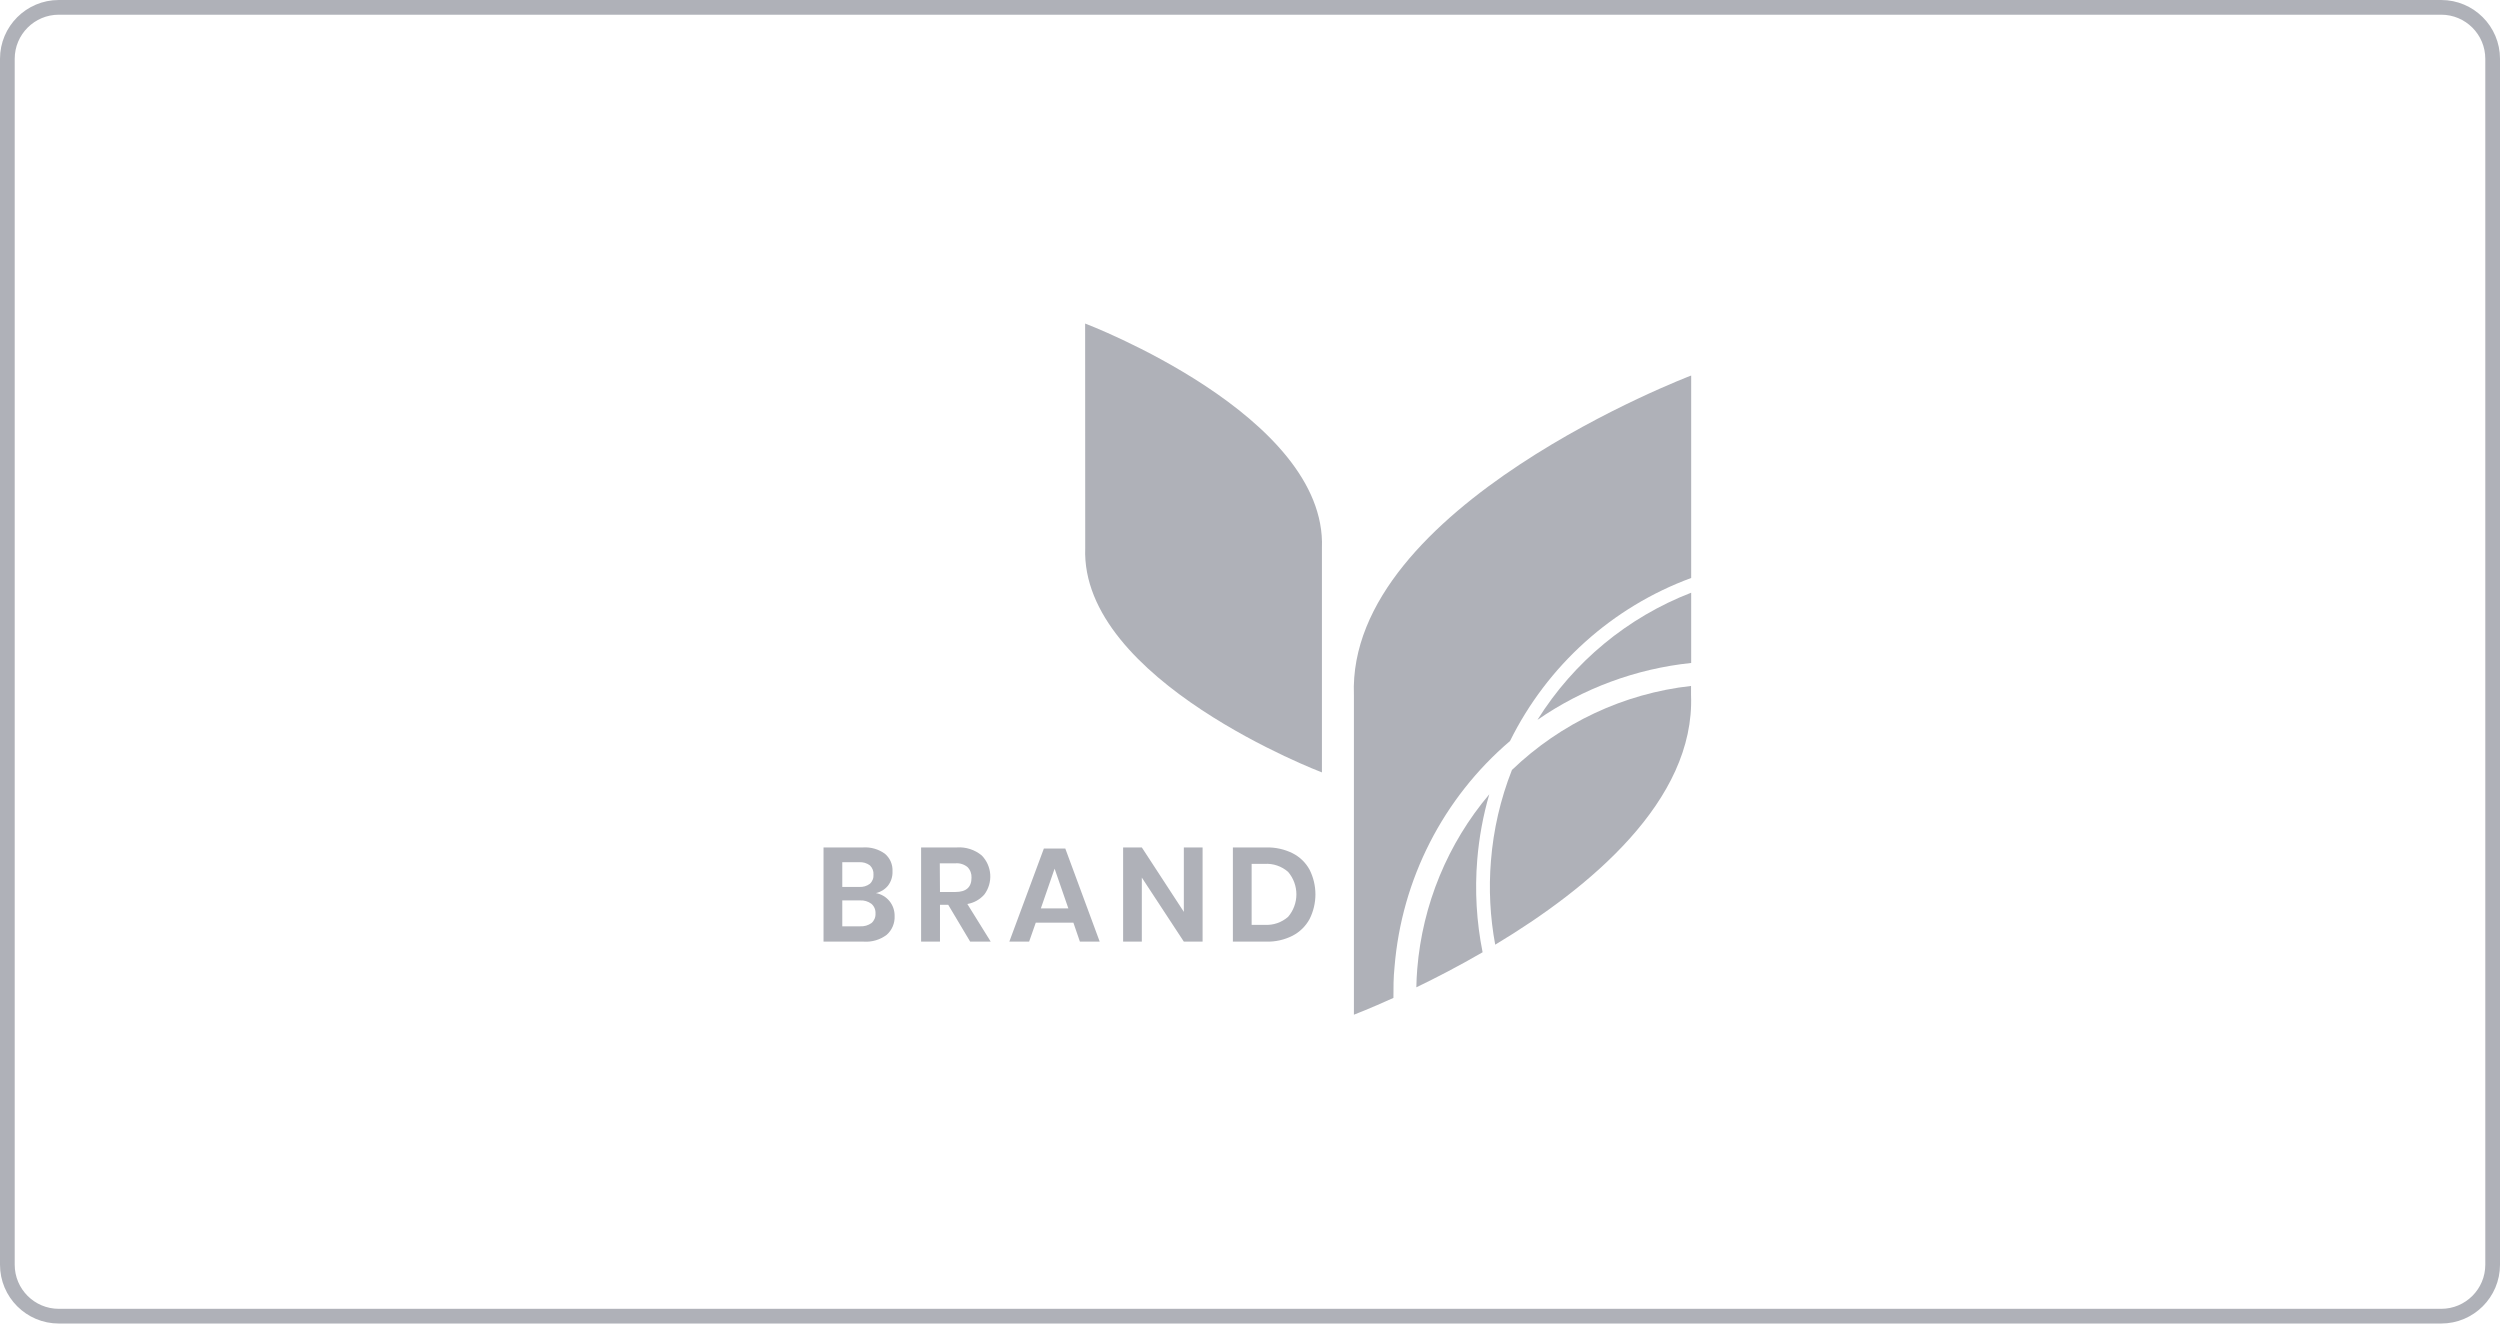
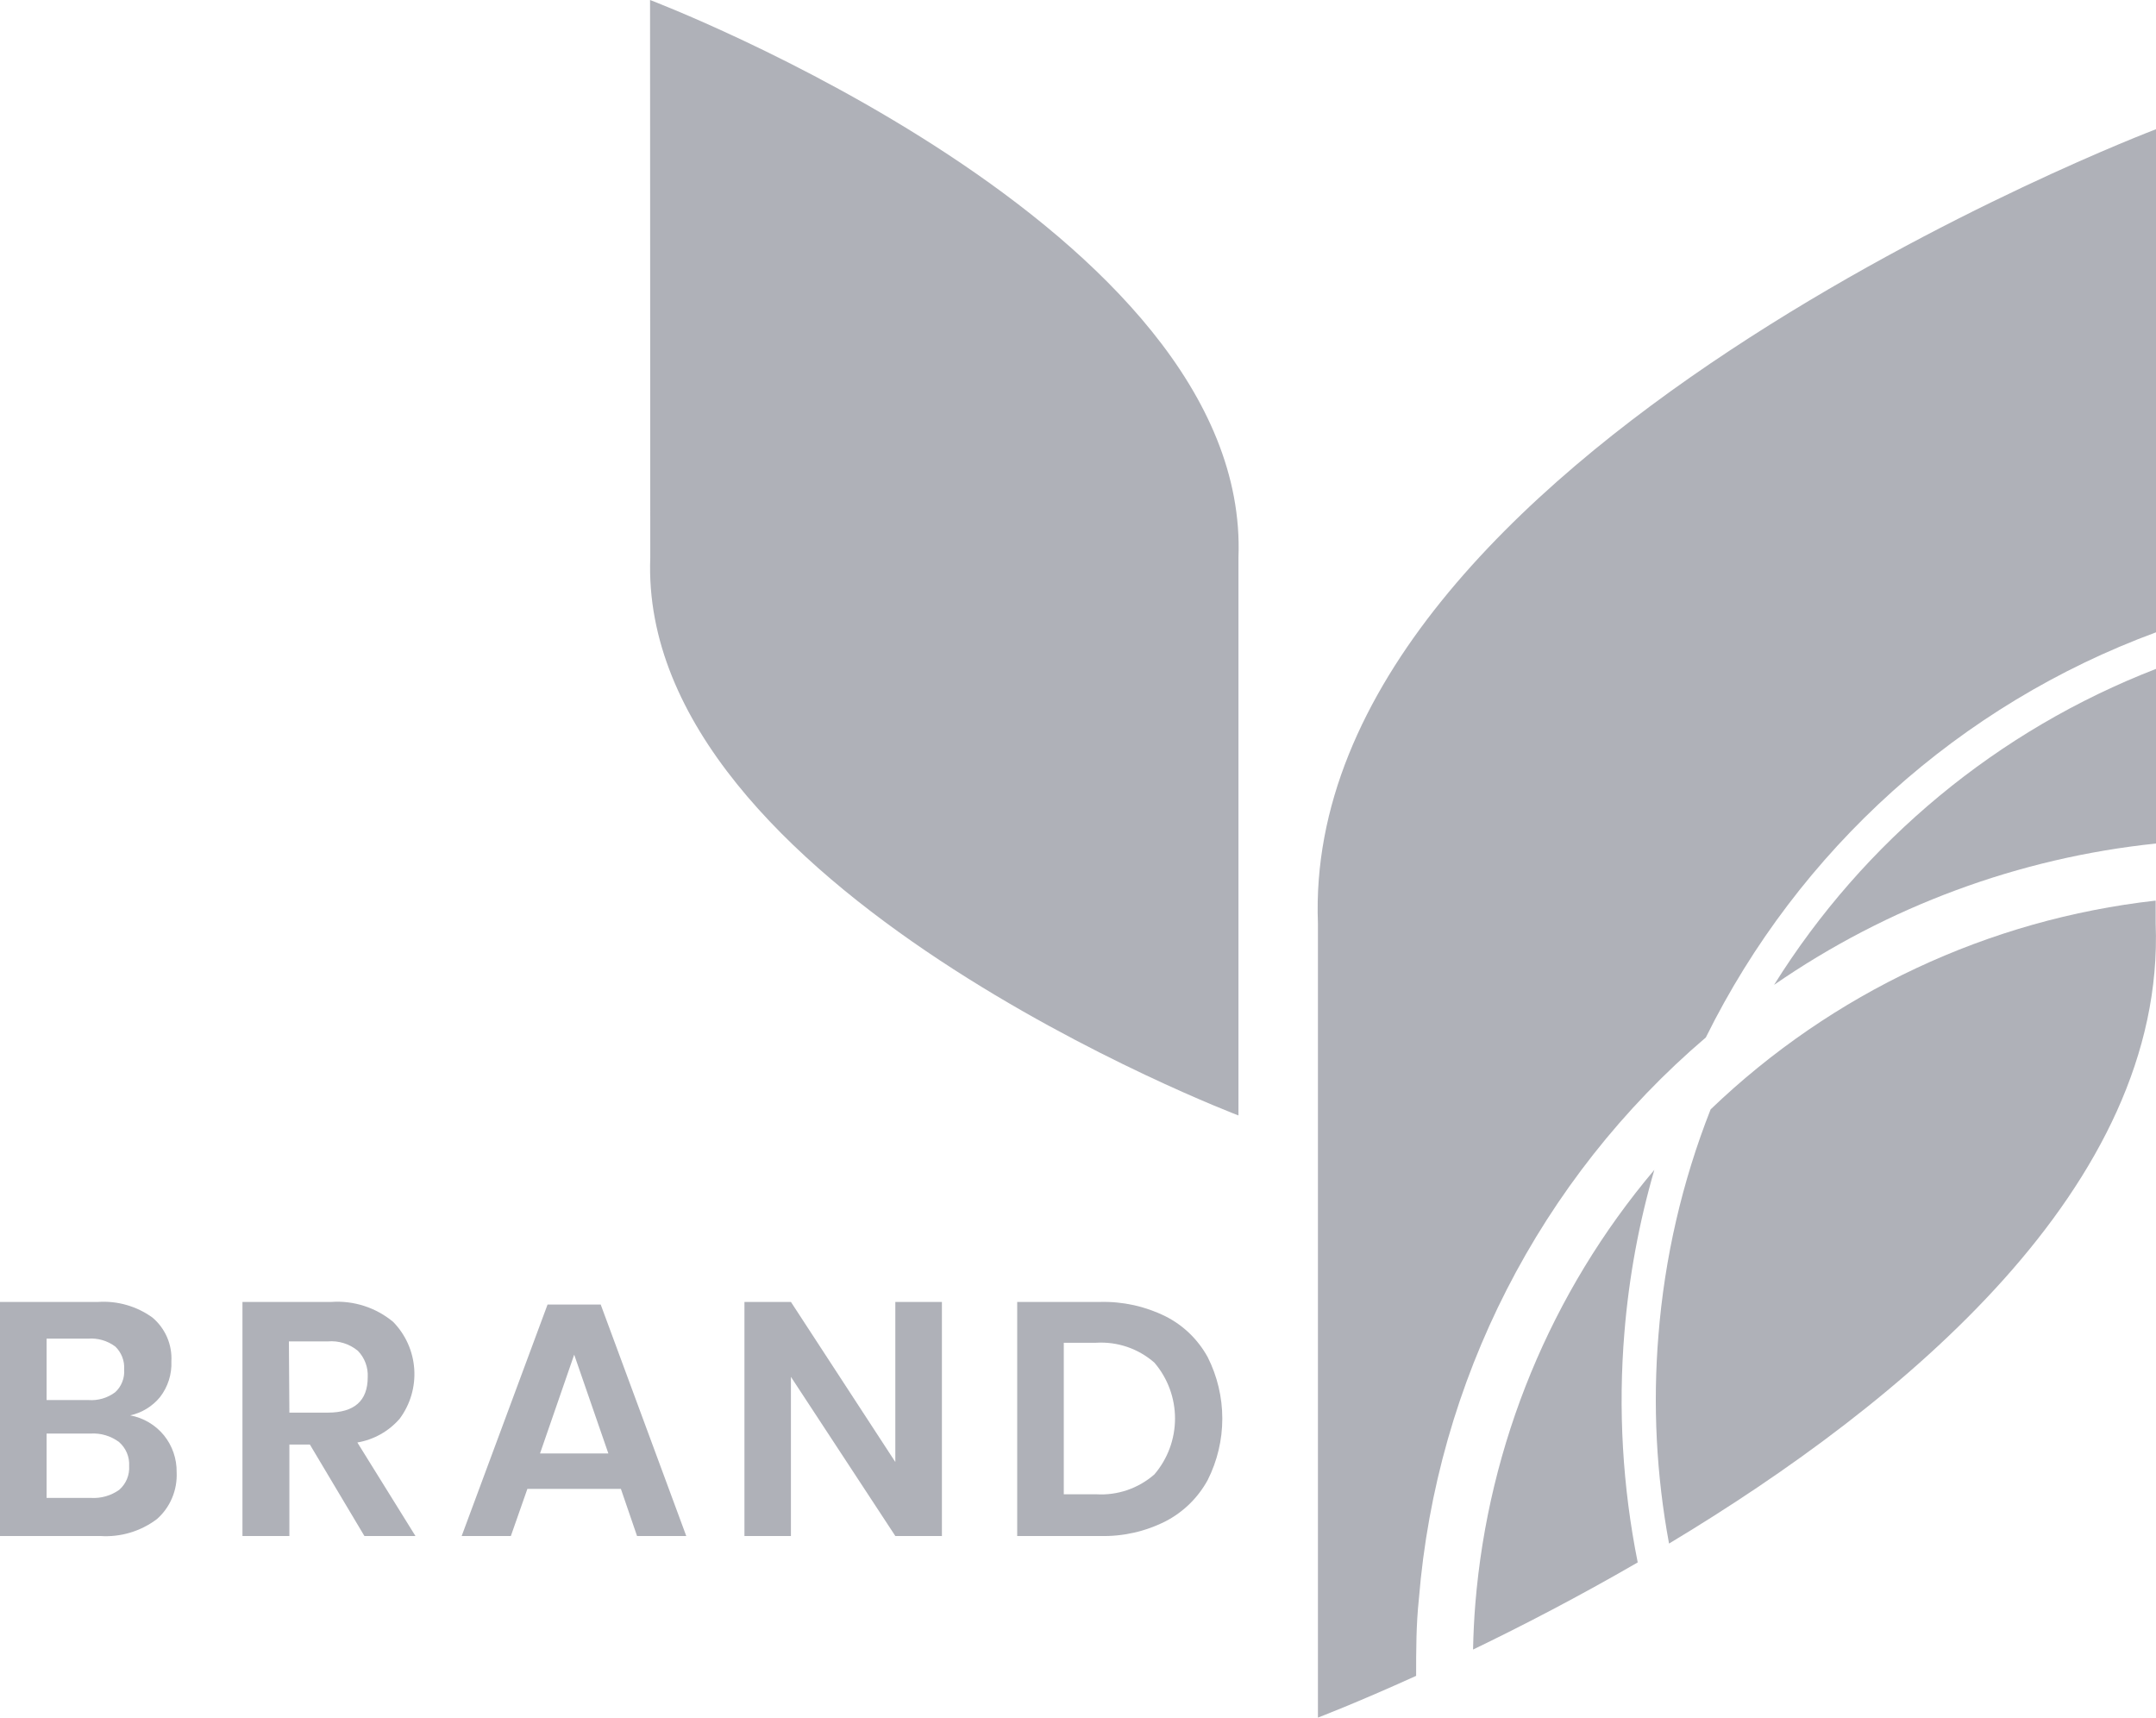
- <svg xmlns="http://www.w3.org/2000/svg" width="170" height="90" viewBox="0 0 170 90" fill="none">
-   <rect x="0.5" y="0.5" width="169" height="89" rx="3.5" stroke="#AFB1B8" />
-   <path d="M60.488 61.278C60.718 61.563 60.84 61.921 60.834 62.288C60.845 62.528 60.803 62.767 60.71 62.988C60.618 63.209 60.477 63.406 60.297 63.565C59.851 63.904 59.298 64.069 58.739 64.031H56V57.626H58.683C59.213 57.591 59.738 57.741 60.17 58.052C60.343 58.197 60.48 58.381 60.571 58.589C60.661 58.797 60.702 59.023 60.69 59.25C60.706 59.603 60.595 59.951 60.379 60.23C60.17 60.484 59.883 60.66 59.562 60.73C59.925 60.797 60.254 60.991 60.488 61.278ZM57.275 60.311H58.422C58.682 60.33 58.941 60.255 59.151 60.098C59.237 60.02 59.304 59.922 59.346 59.814C59.389 59.706 59.406 59.589 59.397 59.472C59.405 59.356 59.387 59.24 59.345 59.132C59.303 59.024 59.238 58.926 59.154 58.846C58.938 58.685 58.671 58.609 58.403 58.631H57.275V60.311ZM59.263 62.767C59.355 62.687 59.427 62.586 59.474 62.474C59.521 62.361 59.542 62.238 59.534 62.116C59.541 61.993 59.52 61.869 59.472 61.755C59.423 61.641 59.35 61.54 59.257 61.459C59.032 61.292 58.756 61.21 58.478 61.228H57.275V62.989H58.493C58.767 63.005 59.039 62.927 59.263 62.767Z" fill="#AFB1B8" />
-   <path d="M65.972 64.031L64.48 61.528H63.919V64.031H62.635V57.626H65.066C65.678 57.583 66.284 57.778 66.758 58.171C67.098 58.518 67.302 58.976 67.336 59.462C67.369 59.948 67.228 60.43 66.939 60.821C66.639 61.166 66.229 61.396 65.779 61.472L67.369 64.031H65.972ZM63.919 60.655H64.969C65.698 60.655 66.063 60.332 66.063 59.685C66.07 59.553 66.05 59.421 66.004 59.297C65.958 59.173 65.887 59.06 65.795 58.965C65.564 58.773 65.268 58.68 64.969 58.706H63.906L63.919 60.655Z" fill="#AFB1B8" />
-   <path d="M72.991 62.742H70.432L69.98 64.031H68.634L70.984 57.698H72.439L74.78 64.031H73.433L72.991 62.742ZM72.648 61.772L71.713 59.069L70.778 61.772H72.648Z" fill="#AFB1B8" />
-   <path d="M81.776 64.031H80.501L77.644 59.676V64.031H76.372V57.626H77.644L80.501 62.007V57.626H81.776V64.031Z" fill="#AFB1B8" />
-   <path d="M89.05 62.498C88.786 62.982 88.385 63.375 87.897 63.628C87.342 63.909 86.726 64.048 86.105 64.031H83.836V57.626H86.105C86.725 57.61 87.34 57.745 87.897 58.021C88.385 58.267 88.787 58.657 89.05 59.138C89.312 59.658 89.449 60.234 89.449 60.818C89.449 61.402 89.312 61.977 89.05 62.498ZM87.591 62.345C87.955 61.919 88.155 61.377 88.155 60.816C88.155 60.255 87.955 59.713 87.591 59.288C87.151 58.902 86.578 58.707 85.996 58.743H85.111V62.889H85.996C86.578 62.926 87.151 62.73 87.591 62.345Z" fill="#AFB1B8" />
-   <path d="M73.789 22C73.789 22 90.24 28.236 89.891 37.26V52.523C89.891 52.523 73.452 46.284 73.795 37.26L73.789 22Z" fill="#AFB1B8" />
-   <path d="M104.548 48.95C107.655 46.803 111.249 45.473 115 45.082V40.304C110.677 41.977 107.01 45.01 104.548 48.95Z" fill="#AFB1B8" />
-   <path d="M102.681 50.389C105.224 45.248 109.633 41.281 115 39.303V25.536C115 25.536 91.571 34.419 92.066 47.27V69C92.066 69 93.11 68.603 94.753 67.858C94.753 67.163 94.753 66.463 94.828 65.758C95.312 59.793 98.137 54.264 102.681 50.389Z" fill="#AFB1B8" />
-   <path d="M100.453 58.462C100.576 56.955 100.85 55.464 101.272 54.012C98.443 57.359 96.73 61.512 96.373 65.887C96.339 66.3 96.32 66.713 96.311 67.138C97.641 66.497 99.19 65.696 100.817 64.754C100.402 62.684 100.279 60.566 100.453 58.462Z" fill="#AFB1B8" />
-   <path d="M101.384 58.54C101.228 60.444 101.326 62.36 101.674 64.238C108.075 60.392 115.268 54.45 114.991 47.27V46.644C110.417 47.157 106.138 49.165 102.812 52.357C102.033 54.336 101.552 56.419 101.384 58.54Z" fill="#AFB1B8" />
+ <svg xmlns="http://www.w3.org/2000/svg" width="59" height="47" viewBox="0 0 59 47" fill="none">
+   <path d="M4.488 39.278C4.718 39.563 4.84 39.921 4.834 40.288C4.845 40.528 4.803 40.767 4.71 40.988C4.618 41.209 4.477 41.406 4.298 41.565C3.851 41.904 3.298 42.069 2.739 42.031H0V35.626H2.683C3.213 35.591 3.738 35.741 4.17 36.052C4.343 36.197 4.48 36.381 4.571 36.589C4.661 36.797 4.702 37.023 4.69 37.25C4.706 37.603 4.595 37.951 4.379 38.23C4.17 38.484 3.883 38.66 3.562 38.73C3.925 38.797 4.254 38.991 4.488 39.278ZM1.275 38.311H2.421C2.682 38.33 2.941 38.255 3.151 38.098C3.237 38.02 3.304 37.922 3.346 37.814C3.389 37.706 3.406 37.589 3.397 37.472C3.405 37.356 3.387 37.24 3.345 37.132C3.303 37.024 3.238 36.926 3.154 36.846C2.938 36.685 2.671 36.609 2.403 36.631H1.275V38.311ZM3.263 40.767C3.355 40.687 3.427 40.586 3.474 40.474C3.521 40.361 3.542 40.238 3.534 40.116C3.541 39.993 3.52 39.869 3.472 39.755C3.423 39.641 3.35 39.54 3.257 39.459C3.032 39.292 2.756 39.21 2.478 39.228H1.275V40.989H2.493C2.767 41.005 3.039 40.927 3.263 40.767Z" fill="#AFB1B8" />
+   <path d="M9.972 42.031L8.48 39.528H7.919V42.031H6.635V35.626H9.066C9.678 35.583 10.284 35.778 10.758 36.171C11.098 36.518 11.303 36.976 11.336 37.462C11.369 37.948 11.228 38.43 10.938 38.821C10.639 39.166 10.229 39.396 9.779 39.472L11.369 42.031H9.972ZM7.919 38.655H8.969C9.698 38.655 10.063 38.332 10.063 37.685C10.07 37.553 10.05 37.421 10.004 37.297C9.958 37.173 9.887 37.06 9.795 36.965C9.564 36.773 9.268 36.68 8.969 36.706H7.906L7.919 38.655Z" fill="#AFB1B8" />
+   <path d="M16.991 40.742H14.432L13.98 42.031H12.634L14.984 35.698H16.439L18.78 42.031H17.433L16.991 40.742ZM16.648 39.772L15.713 37.069L14.778 39.772H16.648Z" fill="#AFB1B8" />
+   <path d="M25.776 42.031H24.501L21.644 37.676V42.031H20.372V35.626H21.644L24.501 40.007V35.626H25.776V42.031Z" fill="#AFB1B8" />
+   <path d="M33.05 40.498C32.786 40.982 32.385 41.375 31.897 41.628C31.342 41.909 30.726 42.048 30.105 42.031H27.836V35.626H30.105C30.725 35.61 31.34 35.745 31.897 36.021C32.385 36.267 32.786 36.657 33.05 37.138C33.312 37.658 33.449 38.234 33.449 38.818C33.449 39.402 33.312 39.977 33.05 40.498ZM31.591 40.345C31.955 39.919 32.155 39.377 32.155 38.816C32.155 38.255 31.955 37.713 31.591 37.288C31.151 36.902 30.578 36.707 29.996 36.743H29.111V40.889H29.996C30.578 40.926 31.151 40.73 31.591 40.345Z" fill="#AFB1B8" />
+   <path d="M17.789 0C17.789 0 34.24 6.236 33.891 15.26V30.523C33.891 30.523 17.452 24.284 17.795 15.26L17.789 0Z" fill="#AFB1B8" />
+   <path d="M48.548 26.95C51.655 24.803 55.248 23.473 59 23.082V18.304C54.677 19.977 51.01 23.01 48.548 26.95Z" fill="#AFB1B8" />
+   <path d="M46.681 28.389C49.224 23.248 53.633 19.28 59 17.303V3.536C59 3.536 35.571 12.419 36.066 25.27V47C36.066 47 37.11 46.603 38.753 45.858C38.753 45.163 38.753 44.462 38.828 43.758C39.312 37.793 42.137 32.264 46.681 28.389Z" fill="#AFB1B8" />
+   <path d="M44.453 36.462C44.576 34.955 44.85 33.464 45.272 32.012C42.443 35.359 40.73 39.512 40.373 43.887C40.339 44.3 40.32 44.713 40.311 45.138C41.642 44.497 43.19 43.696 44.817 42.754C44.402 40.684 44.279 38.566 44.453 36.462Z" fill="#AFB1B8" />
+   <path d="M45.384 36.54C45.228 38.444 45.326 40.36 45.674 42.238C52.075 38.392 59.268 32.45 58.991 25.27V24.644C54.417 25.157 50.138 27.165 46.812 30.357C46.033 32.336 45.552 34.419 45.384 36.54Z" fill="#AFB1B8" />
</svg>
